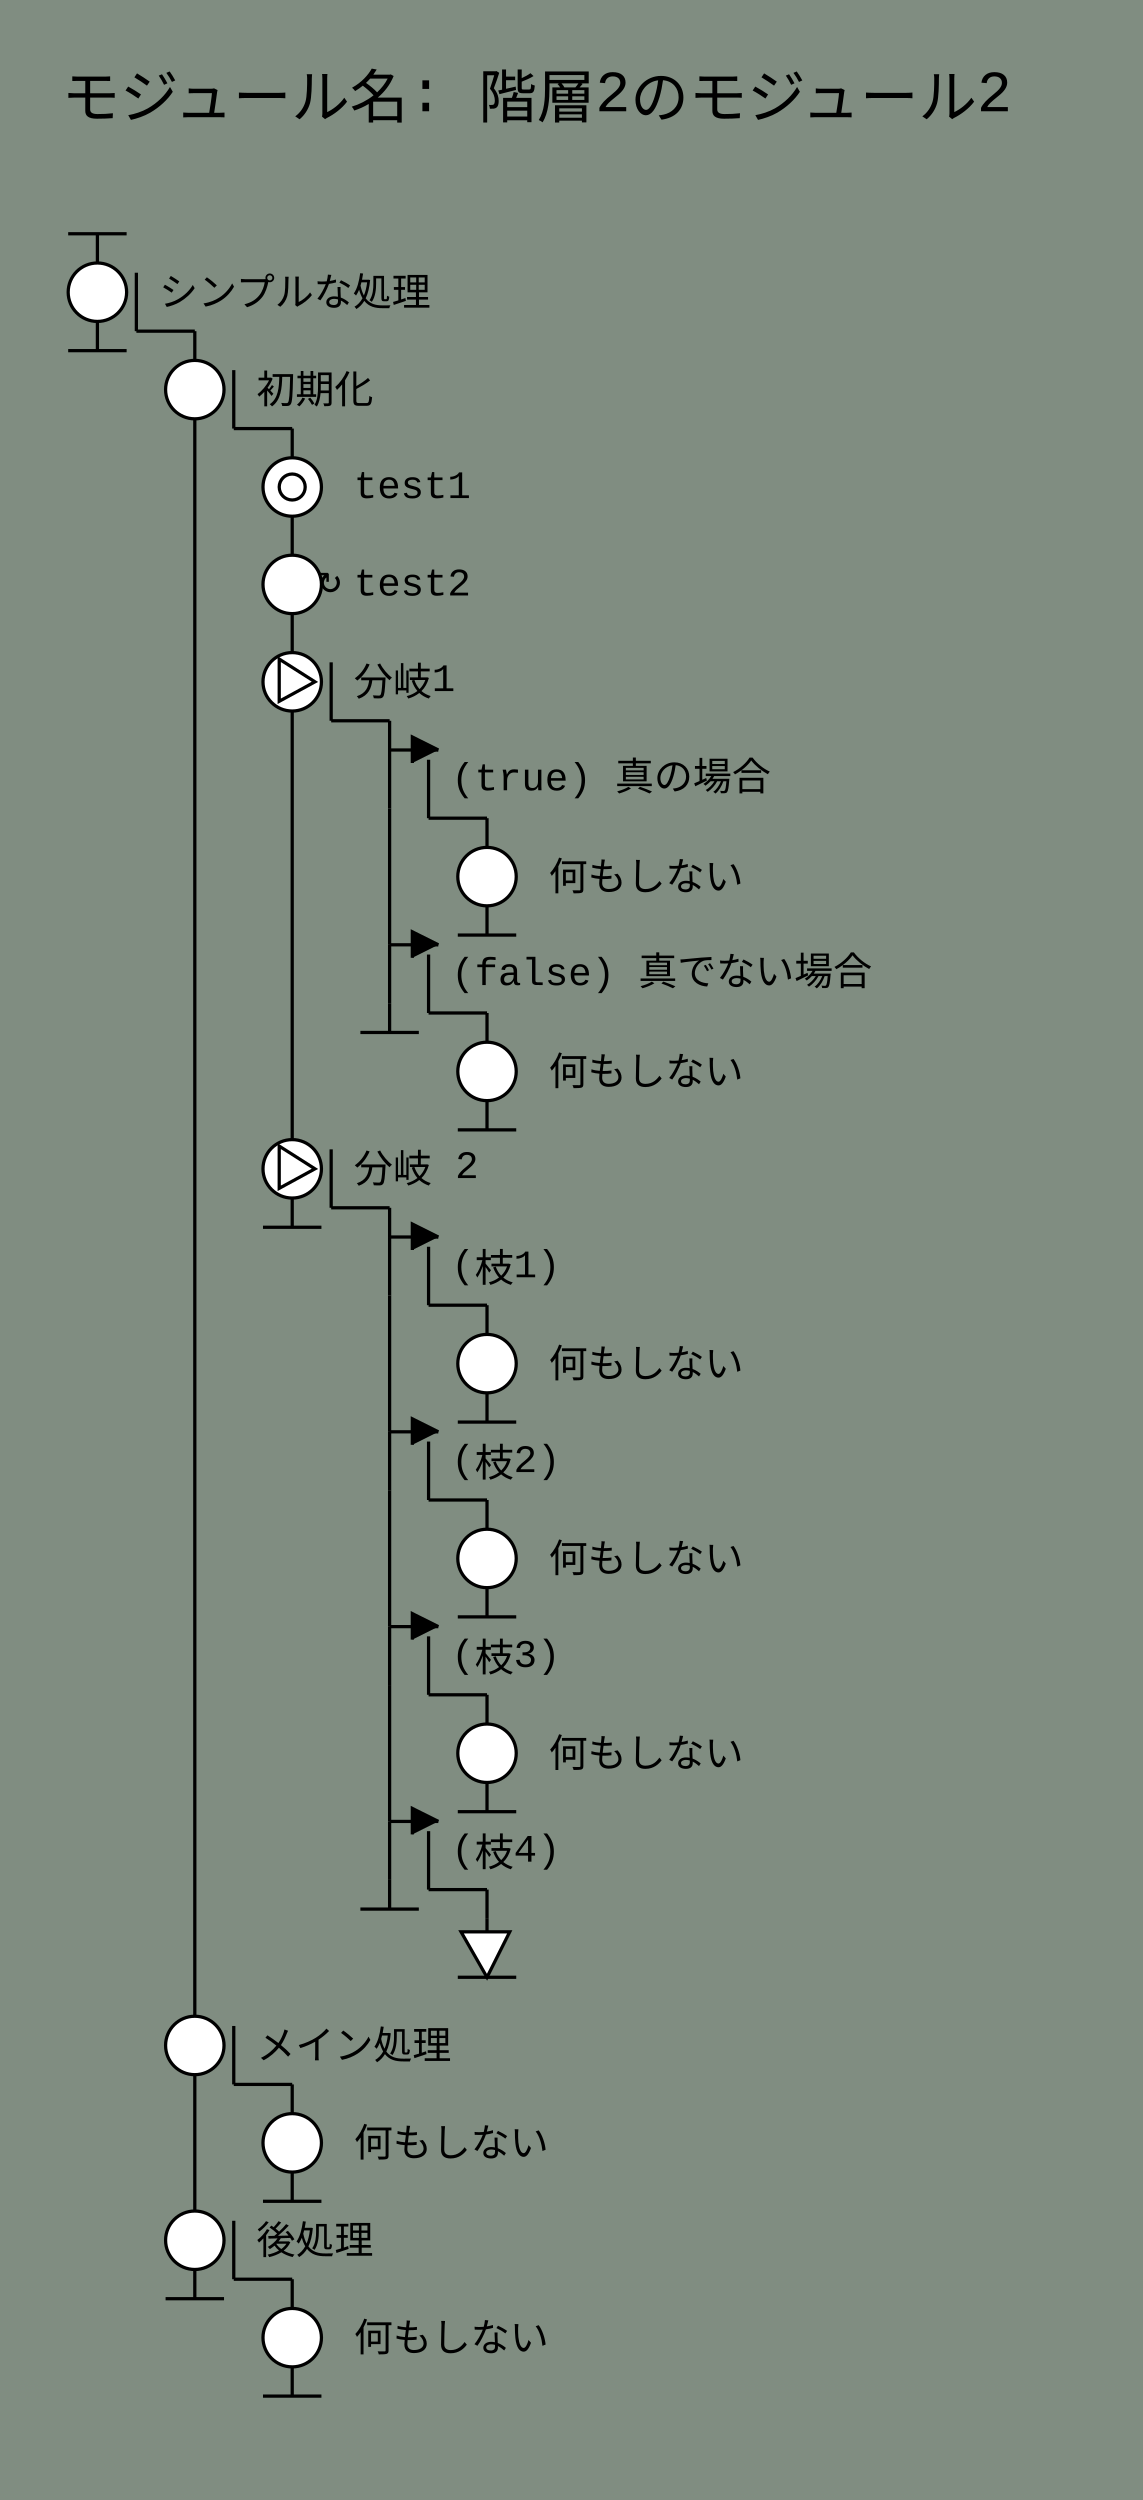
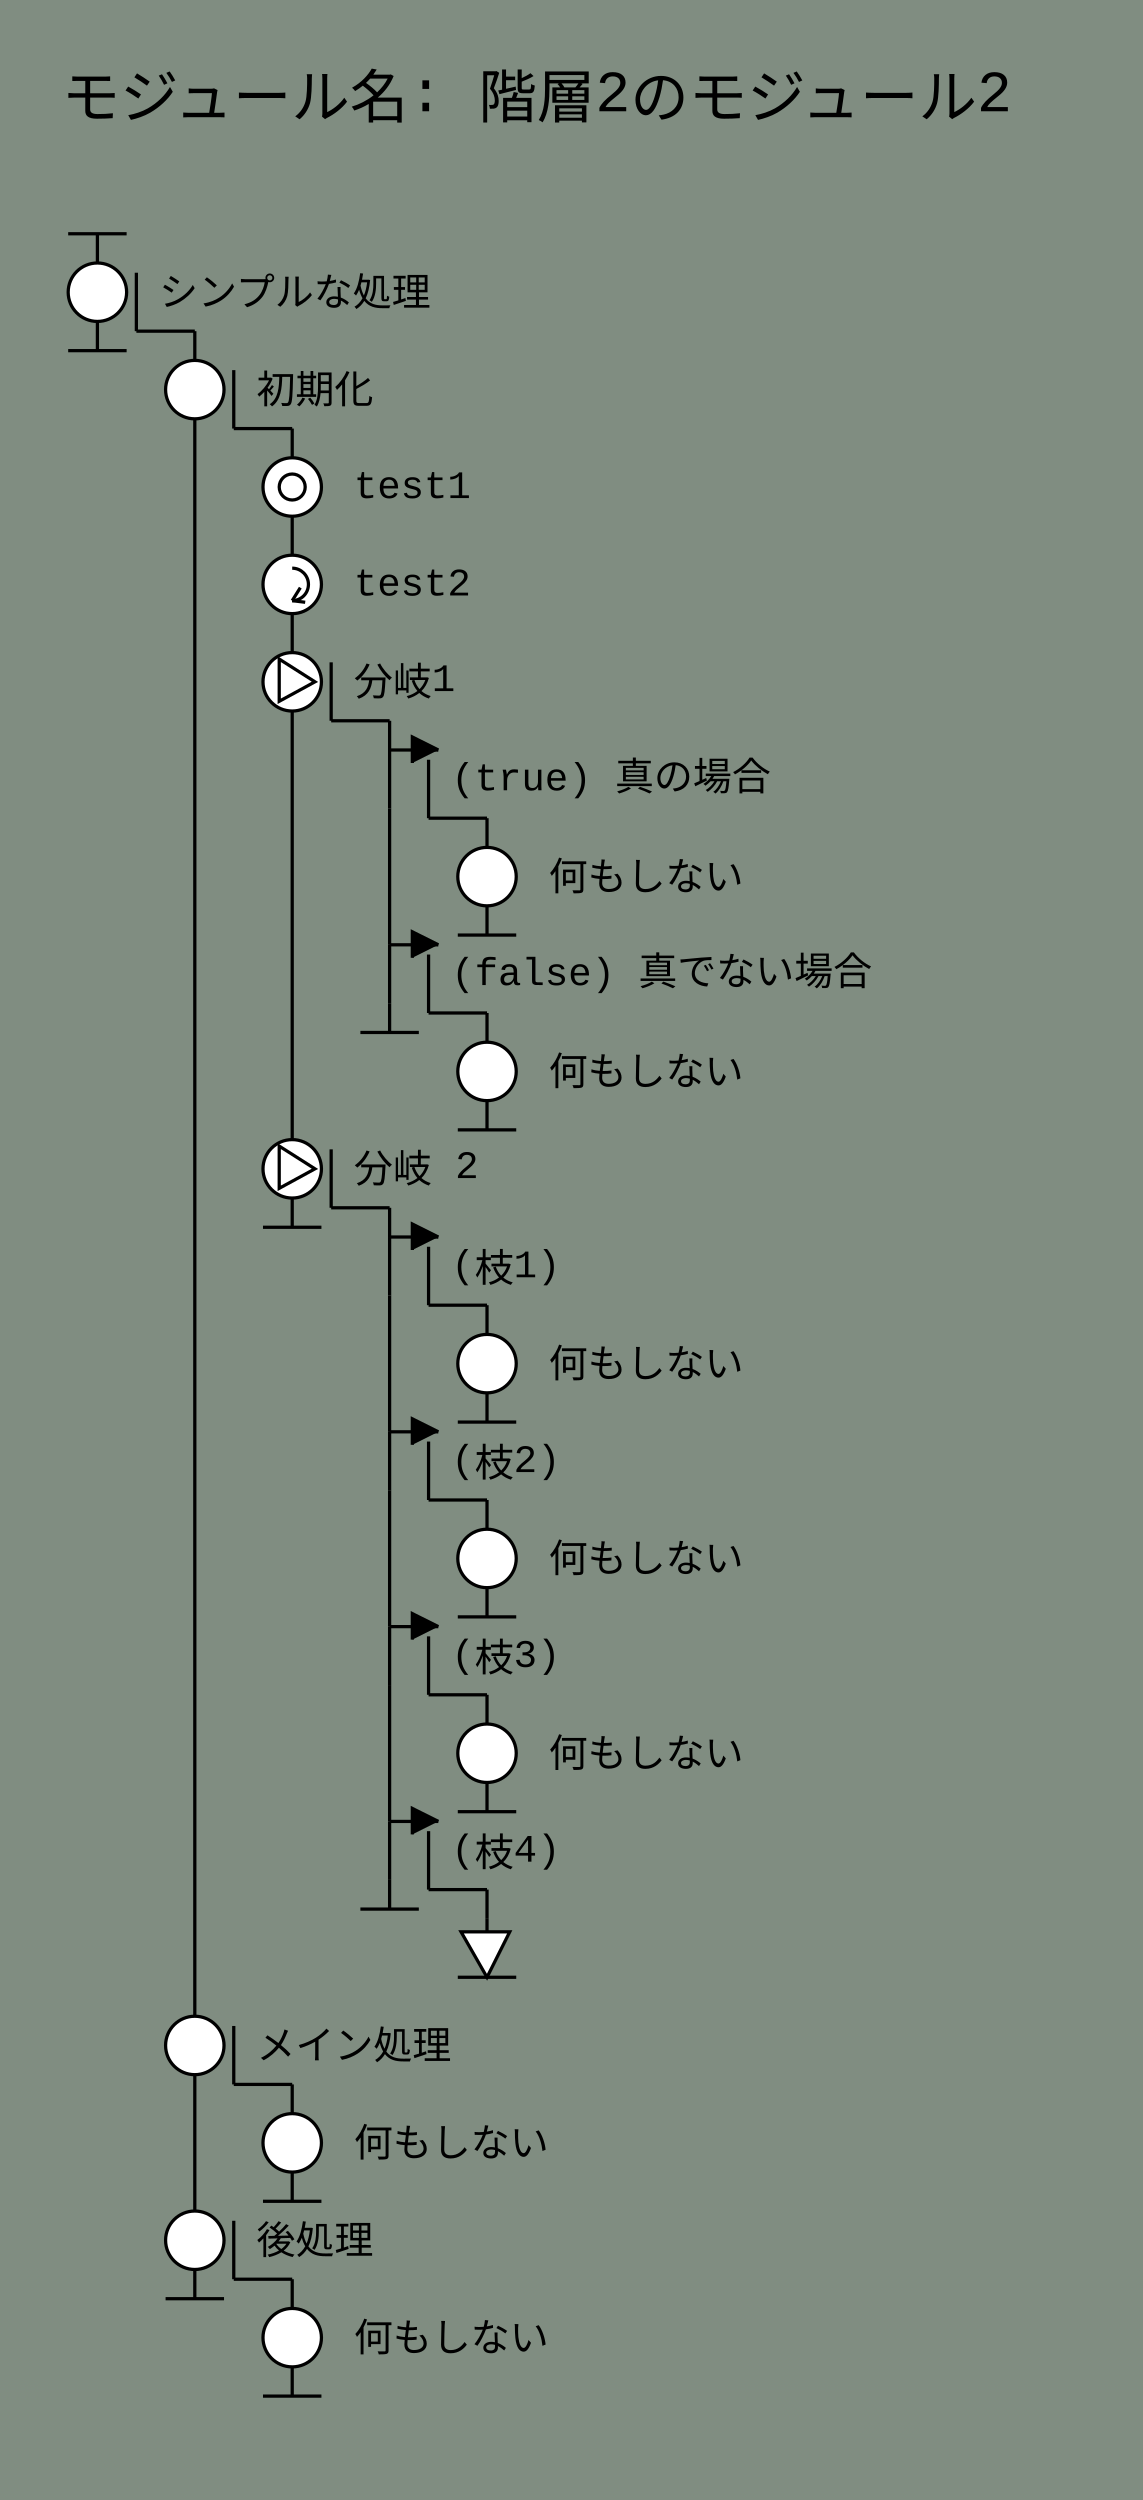
<svg xmlns="http://www.w3.org/2000/svg" width="352" height="770" style="background-color: #808d81">
  <rect x="0" y="0" width="352" height="770" fill="#808d81" stroke="#808d81" />
  <text x="19" y="30" text-anchor="start" dominant-baseline="middle" font-family="Consolas, Courier New, monospace" font-size="18px" rotate="0">モジュール名: 階層2のモジュール2</text>
  <circle cx="30" cy="90" r="9" fill="white" stroke="black" />
  <text x="49" y="90" text-anchor="start" dominant-baseline="middle" font-family="Consolas, Courier New, monospace" font-size="12px" rotate="0">シンプルな処理</text>
  <line x1="30" y1="72" x2="30" y2="81" stroke="black" />
  <line x1="21" y1="72" x2="39" y2="72" stroke="black" />
  <line x1="30" y1="99" x2="30" y2="108" stroke="black" />
  <line x1="21" y1="108" x2="39" y2="108" stroke="black" />
  <circle cx="60" cy="120" r="9" fill="white" stroke="black" />
  <text x="79" y="120" text-anchor="start" dominant-baseline="middle" font-family="Consolas, Courier New, monospace" font-size="12px" rotate="0">初期化</text>
  <line x1="60" y1="102" x2="60" y2="111" stroke="black" />
  <line x1="42" y1="102" x2="60" y2="102" stroke="black" />
  <line x1="42" y1="84" x2="42" y2="102" stroke="black" />
  <circle cx="90" cy="150" r="9" fill="white" stroke="black" />
  <circle cx="90" cy="150" r="4" fill="white" stroke="black" />
  <text x="109" y="150" text-anchor="start" dominant-baseline="middle" font-family="Consolas, Courier New, monospace" font-size="12px" rotate="0">test1</text>
  <line x1="90" y1="132" x2="90" y2="141" stroke="black" />
  <line x1="72" y1="132" x2="90" y2="132" stroke="black" />
  <line x1="72" y1="114" x2="72" y2="132" stroke="black" />
  <circle cx="90" cy="180" r="9" fill="white" stroke="black" />
-   <text x="98" y="179" text-anchor="start" dominant-baseline="middle" font-family="Consolas, Courier New, monospace" font-size="12px" rotate="240">↻</text>
+   <path d="M 90 175 A 5 5, 0 0 1 90 185" stroke="black" fill="transparent" />
+   <path d="M 90 185 L 92.5 181 M 90 185 L 94 185.5" stroke="black" fill="transparent" />
  <text x="109" y="180" text-anchor="start" dominant-baseline="middle" font-family="Consolas, Courier New, monospace" font-size="12px" rotate="0">test2</text>
  <line x1="90" y1="159" x2="90" y2="171" stroke="black" />
  <circle cx="90" cy="210" r="9" fill="white" stroke="black" />
  <polygon points="97 210 86 216 86 203" fill="white" stroke="black" />
  <text x="109" y="210" text-anchor="start" dominant-baseline="middle" font-family="Consolas, Courier New, monospace" font-size="12px" rotate="0">分岐1</text>
  <line x1="90" y1="189" x2="90" y2="201" stroke="black" />
  <line x1="120" y1="231" x2="120" y2="249" stroke="black" />
  <line x1="120" y1="231" x2="135" y2="231" stroke="black" />
  <path d="M 135 231 L 127 227 L 127 235" stroke="black" fill="black" />
  <text x="139" y="240" text-anchor="start" dominant-baseline="middle" font-family="Consolas, Courier New, monospace" font-size="12px" rotate="0">(true) 真の場合</text>
  <line x1="120" y1="222" x2="120" y2="231" stroke="black" />
  <line x1="102" y1="222" x2="120" y2="222" stroke="black" />
  <line x1="102" y1="204" x2="102" y2="222" stroke="black" />
  <circle cx="150" cy="270" r="9" fill="white" stroke="black" />
  <text x="169" y="270" text-anchor="start" dominant-baseline="middle" font-family="Consolas, Courier New, monospace" font-size="12px" rotate="0">何もしない</text>
  <line x1="150" y1="279" x2="150" y2="288" stroke="black" />
  <line x1="141" y1="288" x2="159" y2="288" stroke="black" />
  <line x1="150" y1="252" x2="150" y2="261" stroke="black" />
  <line x1="132" y1="252" x2="150" y2="252" stroke="black" />
  <line x1="132" y1="234" x2="132" y2="252" stroke="black" />
  <line x1="120" y1="291" x2="120" y2="309" stroke="black" />
  <line x1="120" y1="291" x2="135" y2="291" stroke="black" />
  <path d="M 135 291 L 127 287 L 127 295" stroke="black" fill="black" />
  <text x="139" y="300" text-anchor="start" dominant-baseline="middle" font-family="Consolas, Courier New, monospace" font-size="12px" rotate="0">(false) 真でない場合</text>
  <line x1="120" y1="249" x2="120" y2="291" stroke="black" />
  <line x1="120" y1="309" x2="120" y2="318" stroke="black" />
  <line x1="111" y1="318" x2="129" y2="318" stroke="black" />
  <circle cx="150" cy="330" r="9" fill="white" stroke="black" />
  <text x="169" y="330" text-anchor="start" dominant-baseline="middle" font-family="Consolas, Courier New, monospace" font-size="12px" rotate="0">何もしない</text>
  <line x1="150" y1="339" x2="150" y2="348" stroke="black" />
  <line x1="141" y1="348" x2="159" y2="348" stroke="black" />
  <line x1="150" y1="312" x2="150" y2="321" stroke="black" />
  <line x1="132" y1="312" x2="150" y2="312" stroke="black" />
  <line x1="132" y1="294" x2="132" y2="312" stroke="black" />
  <circle cx="90" cy="360" r="9" fill="white" stroke="black" />
  <polygon points="97 360 86 366 86 353" fill="white" stroke="black" />
  <text x="109" y="360" text-anchor="start" dominant-baseline="middle" font-family="Consolas, Courier New, monospace" font-size="12px" rotate="0">分岐 2</text>
  <line x1="90" y1="219" x2="90" y2="351" stroke="black" />
  <line x1="90" y1="369" x2="90" y2="378" stroke="black" />
  <line x1="81" y1="378" x2="99" y2="378" stroke="black" />
  <line x1="120" y1="381" x2="120" y2="399" stroke="black" />
  <line x1="120" y1="381" x2="135" y2="381" stroke="black" />
  <path d="M 135 381 L 127 377 L 127 385" stroke="black" fill="black" />
  <text x="139" y="390" text-anchor="start" dominant-baseline="middle" font-family="Consolas, Courier New, monospace" font-size="12px" rotate="0">(枝1)</text>
  <line x1="120" y1="372" x2="120" y2="381" stroke="black" />
  <line x1="102" y1="372" x2="120" y2="372" stroke="black" />
  <line x1="102" y1="354" x2="102" y2="372" stroke="black" />
  <circle cx="150" cy="420" r="9" fill="white" stroke="black" />
  <text x="169" y="420" text-anchor="start" dominant-baseline="middle" font-family="Consolas, Courier New, monospace" font-size="12px" rotate="0">何もしない</text>
  <line x1="150" y1="429" x2="150" y2="438" stroke="black" />
  <line x1="141" y1="438" x2="159" y2="438" stroke="black" />
  <line x1="150" y1="402" x2="150" y2="411" stroke="black" />
  <line x1="132" y1="402" x2="150" y2="402" stroke="black" />
  <line x1="132" y1="384" x2="132" y2="402" stroke="black" />
  <line x1="120" y1="441" x2="120" y2="459" stroke="black" />
  <line x1="120" y1="441" x2="135" y2="441" stroke="black" />
  <path d="M 135 441 L 127 437 L 127 445" stroke="black" fill="black" />
  <text x="139" y="450" text-anchor="start" dominant-baseline="middle" font-family="Consolas, Courier New, monospace" font-size="12px" rotate="0">(枝2)</text>
  <line x1="120" y1="399" x2="120" y2="441" stroke="black" />
  <circle cx="150" cy="480" r="9" fill="white" stroke="black" />
  <text x="169" y="480" text-anchor="start" dominant-baseline="middle" font-family="Consolas, Courier New, monospace" font-size="12px" rotate="0">何もしない</text>
  <line x1="150" y1="489" x2="150" y2="498" stroke="black" />
  <line x1="141" y1="498" x2="159" y2="498" stroke="black" />
  <line x1="150" y1="462" x2="150" y2="471" stroke="black" />
  <line x1="132" y1="462" x2="150" y2="462" stroke="black" />
  <line x1="132" y1="444" x2="132" y2="462" stroke="black" />
  <line x1="120" y1="501" x2="120" y2="519" stroke="black" />
  <line x1="120" y1="501" x2="135" y2="501" stroke="black" />
  <path d="M 135 501 L 127 497 L 127 505" stroke="black" fill="black" />
  <text x="139" y="510" text-anchor="start" dominant-baseline="middle" font-family="Consolas, Courier New, monospace" font-size="12px" rotate="0">(枝3)</text>
  <line x1="120" y1="459" x2="120" y2="501" stroke="black" />
  <circle cx="150" cy="540" r="9" fill="white" stroke="black" />
  <text x="169" y="540" text-anchor="start" dominant-baseline="middle" font-family="Consolas, Courier New, monospace" font-size="12px" rotate="0">何もしない</text>
  <line x1="150" y1="549" x2="150" y2="558" stroke="black" />
  <line x1="141" y1="558" x2="159" y2="558" stroke="black" />
  <line x1="150" y1="522" x2="150" y2="531" stroke="black" />
  <line x1="132" y1="522" x2="150" y2="522" stroke="black" />
  <line x1="132" y1="504" x2="132" y2="522" stroke="black" />
  <line x1="120" y1="561" x2="120" y2="579" stroke="black" />
  <line x1="120" y1="561" x2="135" y2="561" stroke="black" />
  <path d="M 135 561 L 127 557 L 127 565" stroke="black" fill="black" />
  <text x="139" y="570" text-anchor="start" dominant-baseline="middle" font-family="Consolas, Courier New, monospace" font-size="12px" rotate="0">(枝4)</text>
  <line x1="120" y1="519" x2="120" y2="561" stroke="black" />
  <line x1="120" y1="579" x2="120" y2="588" stroke="black" />
  <line x1="111" y1="588" x2="129" y2="588" stroke="black" />
  <line x1="150" y1="591" x2="150" y2="600" stroke="black" />
  <polygon points="150 609 142 595 157 595" fill="white" stroke="black" />
  <line x1="141" y1="609" x2="159" y2="609" stroke="black" />
  <line x1="150" y1="582" x2="150" y2="591" stroke="black" />
  <line x1="132" y1="582" x2="150" y2="582" stroke="black" />
  <line x1="132" y1="564" x2="132" y2="582" stroke="black" />
  <circle cx="60" cy="630" r="9" fill="white" stroke="black" />
  <text x="79" y="630" text-anchor="start" dominant-baseline="middle" font-family="Consolas, Courier New, monospace" font-size="12px" rotate="0">メイン処理</text>
  <line x1="60" y1="129" x2="60" y2="621" stroke="black" />
  <circle cx="90" cy="660" r="9" fill="white" stroke="black" />
  <text x="109" y="660" text-anchor="start" dominant-baseline="middle" font-family="Consolas, Courier New, monospace" font-size="12px" rotate="0">何もしない</text>
  <line x1="90" y1="669" x2="90" y2="678" stroke="black" />
  <line x1="81" y1="678" x2="99" y2="678" stroke="black" />
  <line x1="90" y1="642" x2="90" y2="651" stroke="black" />
  <line x1="72" y1="642" x2="90" y2="642" stroke="black" />
  <line x1="72" y1="624" x2="72" y2="642" stroke="black" />
  <circle cx="60" cy="690" r="9" fill="white" stroke="black" />
  <text x="79" y="690" text-anchor="start" dominant-baseline="middle" font-family="Consolas, Courier New, monospace" font-size="12px" rotate="0">後処理</text>
  <line x1="60" y1="639" x2="60" y2="681" stroke="black" />
  <line x1="60" y1="699" x2="60" y2="708" stroke="black" />
  <line x1="51" y1="708" x2="69" y2="708" stroke="black" />
  <circle cx="90" cy="720" r="9" fill="white" stroke="black" />
  <text x="109" y="720" text-anchor="start" dominant-baseline="middle" font-family="Consolas, Courier New, monospace" font-size="12px" rotate="0">何もしない</text>
  <line x1="90" y1="729" x2="90" y2="738" stroke="black" />
  <line x1="81" y1="738" x2="99" y2="738" stroke="black" />
  <line x1="90" y1="702" x2="90" y2="711" stroke="black" />
  <line x1="72" y1="702" x2="90" y2="702" stroke="black" />
  <line x1="72" y1="684" x2="72" y2="702" stroke="black" />
</svg>
